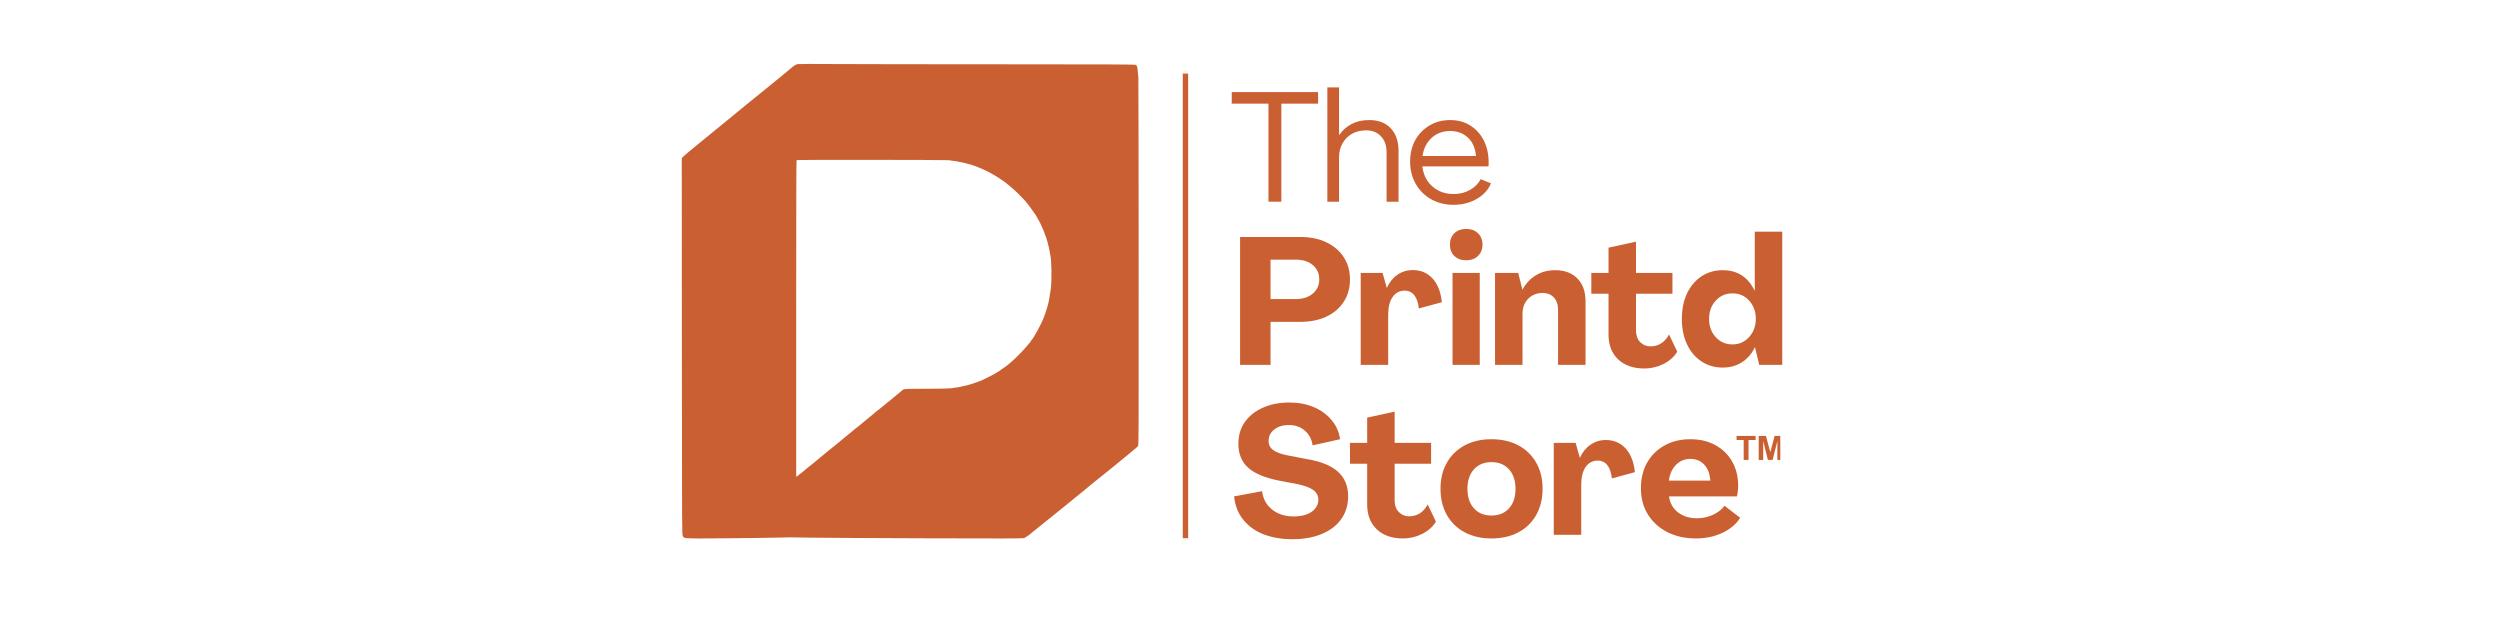
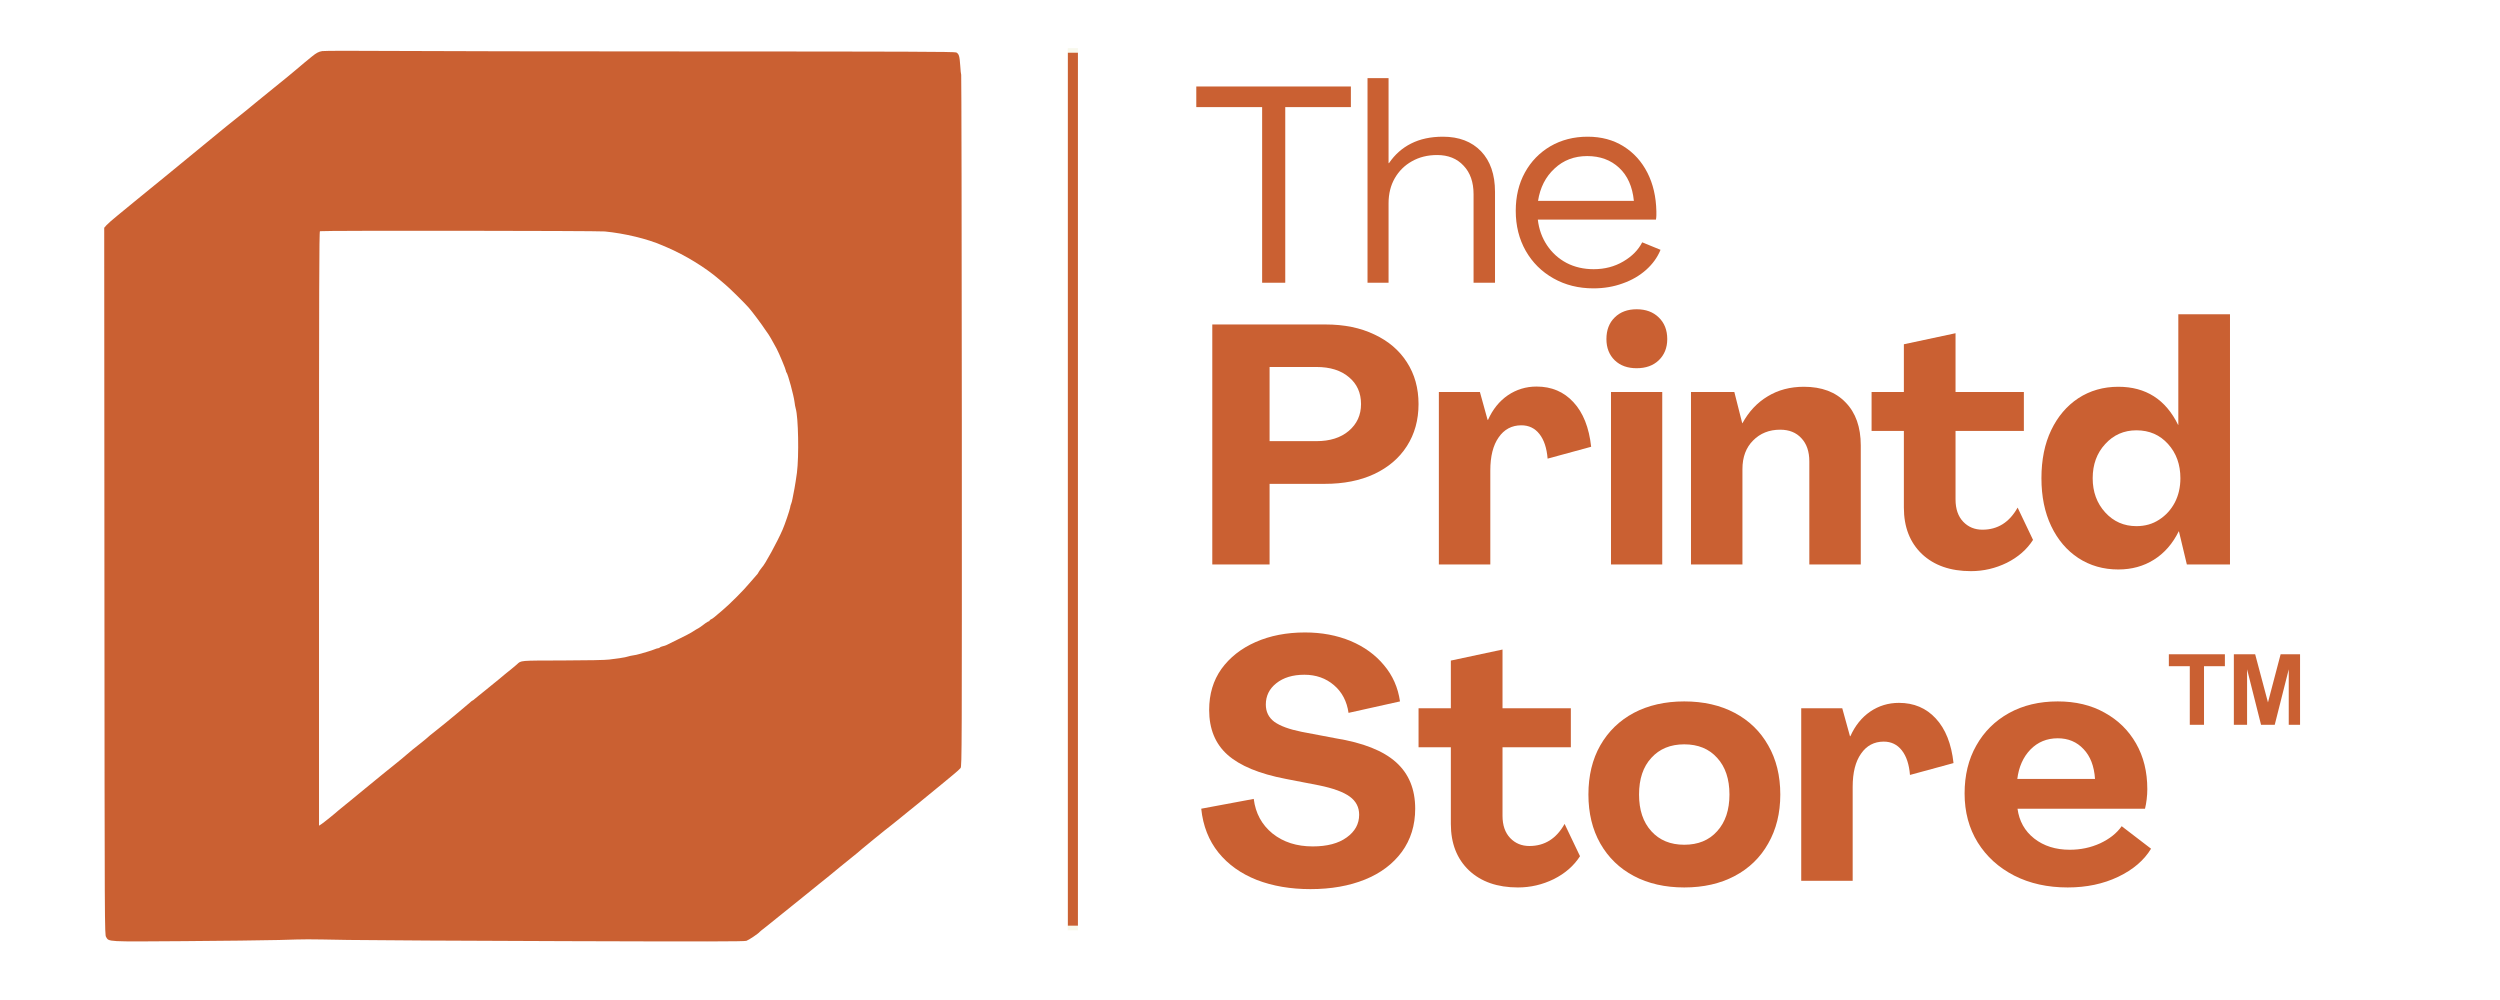
- <svg xmlns="http://www.w3.org/2000/svg" width="400" zoomAndPan="magnify" viewBox="0 0 300 75" height="100" preserveAspectRatio="xMidYMid meet" version="1.0">
+ <svg xmlns="http://www.w3.org/2000/svg" width="250" zoomAndPan="magnify" viewBox="0 0 187.5 75" height="100" preserveAspectRatio="xMidYMid meet" version="1.0">
  <defs>
    <g />
-     <clipPath id="6f718626a2">
-       <path d="M 141.926 8.504 L 142.578 8.504 L 142.578 64.906 L 141.926 64.906 Z M 141.926 8.504 " clip-rule="nonzero" />
+     <clipPath id="70b3606361">
+       <path d="M 7 0.102 L 173 0.102 L 173 74.898 L 7 74.898 Z M 7 0.102 " clip-rule="nonzero" />
    </clipPath>
-     <clipPath id="1acd22c069">
-       <path d="M 0.926 0.504 L 1.578 0.504 L 1.578 56.906 L 0.926 56.906 Z M 0.926 0.504 " clip-rule="nonzero" />
+     <clipPath id="00443cbf97">
+       <path d="M 73.082 3.609 L 73.844 3.609 L 73.844 69.781 L 73.082 69.781 Z M 73.082 3.609 " clip-rule="nonzero" />
    </clipPath>
-     <clipPath id="e4c0bd8043">
-       <rect x="0" width="2" y="0" height="57" />
+     <clipPath id="b96e9d593b">
+       <path d="M 0.082 0.609 L 0.844 0.609 L 0.844 66.781 L 0.082 66.781 Z M 0.082 0.609 " clip-rule="nonzero" />
    </clipPath>
-     <clipPath id="52cc7f2831">
-       <path d="M 141.934 8.836 L 142.578 8.836 L 142.578 64.578 L 141.934 64.578 Z M 141.934 8.836 " clip-rule="nonzero" />
+     <clipPath id="38910f9fa9">
+       <rect x="0" width="1" y="0" height="67" />
    </clipPath>
-     <clipPath id="7f04d3810d">
-       <rect x="0" width="68" y="0" height="22" />
+     <clipPath id="dfa93cb0d7">
+       <path d="M 73.09 3.953 L 73.844 3.953 L 73.844 69.426 L 73.09 69.426 Z M 73.09 3.953 " clip-rule="nonzero" />
    </clipPath>
-     <clipPath id="db2d956e83">
-       <path d="M 208.387 52.309 L 211 52.309 L 211 55.309 L 208.387 55.309 Z M 208.387 52.309 " clip-rule="nonzero" />
+     <clipPath id="da1769fd4b">
+       <path d="M 1 0.016 L 18 0.016 L 18 20 L 1 20 Z M 1 0.016 " clip-rule="nonzero" />
    </clipPath>
-     <clipPath id="2e776a7337">
-       <path d="M 211 52.309 L 213.637 52.309 L 213.637 55.309 L 211 55.309 Z M 211 52.309 " clip-rule="nonzero" />
+     <clipPath id="38e8611d5f">
+       <rect x="0" width="79" y="0" height="26" />
    </clipPath>
-     <clipPath id="d6a989853c">
-       <path d="M 0.602 2 L 12 2 L 12 16 L 0.602 16 Z M 0.602 2 " clip-rule="nonzero" />
+     <clipPath id="0ddfc4413d">
+       <path d="M 155.664 49.07 L 160 49.07 L 160 54.371 L 155.664 54.371 Z M 155.664 49.07 " clip-rule="nonzero" />
    </clipPath>
-     <clipPath id="cd7dae7c24">
-       <rect x="0" width="33" y="0" height="21" />
+     <clipPath id="d55e645849">
+       <path d="M 160 49.07 L 165.504 49.07 L 165.504 54.371 L 160 54.371 Z M 160 49.07 " clip-rule="nonzero" />
    </clipPath>
-     <clipPath id="bf2dad15b3">
-       <path d="M 27 0.121 L 31 0.121 L 31 17 L 27 17 Z M 27 0.121 " clip-rule="nonzero" />
+     <clipPath id="34f4a980b3">
+       <rect x="0" width="80" y="0" height="28" />
    </clipPath>
-     <clipPath id="eef32decce">
-       <path d="M 54 0.121 L 67 0.121 L 67 18 L 54 18 Z M 54 0.121 " clip-rule="nonzero" />
+     <clipPath id="50ae585353">
+       <path d="M 0.66 3.609 L 65.586 3.609 L 65.586 70.984 L 0.66 70.984 Z M 0.66 3.609 " clip-rule="nonzero" />
    </clipPath>
-     <clipPath id="c1184e6739">
-       <rect x="0" width="69" y="0" height="23" />
-     </clipPath>
-     <clipPath id="f45de350b1">
-       <path d="M 81.527 7.5 L 137 7.5 L 137 65 L 81.527 65 Z M 81.527 7.5 " clip-rule="nonzero" />
+     <clipPath id="921fc31902">
+       <rect x="0" width="166" y="0" height="75" />
    </clipPath>
  </defs>
-   <g clip-path="url(#6f718626a2)">
-     <g transform="matrix(1, 0, 0, 1, 141, 8)">
-       <g clip-path="url(#e4c0bd8043)">
-         <g clip-path="url(#1acd22c069)">
-           <path fill="#f8f8ec" d="M 1.578 0.504 L 1.578 56.906 L 0.926 56.906 L 0.926 0.504 Z M 1.578 0.504 " fill-opacity="1" fill-rule="nonzero" />
+   <g clip-path="url(#70b3606361)">
+     <g transform="matrix(1, 0, 0, 1, 7, -0.000000000000008674)">
+       <g clip-path="url(#921fc31902)">
+         <g clip-path="url(#00443cbf97)">
+           <g transform="matrix(1, 0, 0, 1, 73, 3)">
+             <g clip-path="url(#38910f9fa9)">
+               <g clip-path="url(#b96e9d593b)">
+                 <path fill="#f8f8ec" d="M 0.844 0.609 L 0.844 66.777 L 0.082 66.777 L 0.082 0.609 Z M 0.844 0.609 " fill-opacity="1" fill-rule="nonzero" />
+               </g>
+             </g>
+           </g>
+         </g>
+         <g clip-path="url(#dfa93cb0d7)">
+           <path stroke-linecap="butt" transform="matrix(0, 0.757043, -0.757043, 0, 73.84559, 3.610656)" fill="none" stroke-linejoin="miter" d="M 0.452 0.002 L 86.937 0.002 L 86.937 0.998 L 0.452 0.998 Z M 0.452 0.002 " stroke="#ca6032" stroke-width="9.611" stroke-opacity="1" stroke-miterlimit="4" />
+         </g>
+         <g transform="matrix(1, 0, 0, 1, 82, 47)">
+           <g clip-path="url(#38e8611d5f)">
+             <g clip-path="url(#da1769fd4b)">
+               <g fill="#ca6032" fill-opacity="1">
+                 <g transform="translate(0.53074, 19.05899)">
+                   <g>
+                     <path d="M 8.75 0.625 C 7.258 0.625 5.922 0.395 4.734 -0.062 C 3.547 -0.531 2.586 -1.211 1.859 -2.109 C 1.129 -3.016 0.695 -4.113 0.562 -5.406 L 4.5 -6.141 C 4.633 -5.066 5.102 -4.203 5.906 -3.547 C 6.719 -2.898 7.723 -2.578 8.922 -2.578 C 10.004 -2.578 10.852 -2.801 11.469 -3.25 C 12.094 -3.695 12.406 -4.266 12.406 -4.953 C 12.406 -5.516 12.172 -5.969 11.703 -6.312 C 11.234 -6.656 10.469 -6.938 9.406 -7.156 L 6.906 -7.641 C 4.914 -8.023 3.457 -8.629 2.531 -9.453 C 1.613 -10.273 1.156 -11.395 1.156 -12.812 C 1.156 -14 1.461 -15.023 2.078 -15.891 C 2.703 -16.754 3.555 -17.426 4.641 -17.906 C 5.723 -18.383 6.957 -18.625 8.344 -18.625 C 9.602 -18.625 10.742 -18.41 11.766 -17.984 C 12.785 -17.555 13.617 -16.953 14.266 -16.172 C 14.922 -15.398 15.32 -14.492 15.469 -13.453 L 11.609 -12.594 C 11.484 -13.469 11.117 -14.16 10.516 -14.672 C 9.91 -15.191 9.172 -15.453 8.297 -15.453 C 7.422 -15.453 6.719 -15.238 6.188 -14.812 C 5.664 -14.395 5.406 -13.863 5.406 -13.219 C 5.406 -12.676 5.617 -12.242 6.047 -11.922 C 6.484 -11.609 7.164 -11.359 8.094 -11.172 L 10.641 -10.688 C 12.703 -10.352 14.211 -9.754 15.172 -8.891 C 16.129 -8.035 16.609 -6.875 16.609 -5.406 C 16.609 -4.164 16.273 -3.086 15.609 -2.172 C 14.941 -1.266 14.02 -0.57 12.844 -0.094 C 11.664 0.383 10.301 0.625 8.75 0.625 Z M 8.75 0.625 " />
+                   </g>
+                 </g>
+               </g>
+             </g>
+             <g fill="#ca6032" fill-opacity="1">
+               <g transform="translate(17.26672, 19.05899)">
+                 <g>
+                   <path d="M 7.578 0.5 C 6.035 0.5 4.812 0.07 3.906 -0.781 C 3 -1.645 2.547 -2.805 2.547 -4.266 L 2.547 -10.016 L 0.125 -10.016 L 0.125 -12.938 L 2.547 -12.938 L 2.547 -16.516 L 6.422 -17.344 L 6.422 -12.938 L 11.547 -12.938 L 11.547 -10.016 L 6.422 -10.016 L 6.422 -4.875 C 6.422 -4.164 6.613 -3.609 7 -3.203 C 7.383 -2.805 7.863 -2.609 8.438 -2.609 C 9.582 -2.609 10.461 -3.16 11.078 -4.266 L 12.234 -1.844 C 11.773 -1.125 11.117 -0.551 10.266 -0.125 C 9.422 0.289 8.523 0.5 7.578 0.5 Z M 7.578 0.5 " />
+                 </g>
+               </g>
+             </g>
+             <g fill="#ca6032" fill-opacity="1">
+               <g transform="translate(29.55324, 19.05899)">
+                 <g>
+                   <path d="M 7.766 0.5 C 6.328 0.5 5.066 0.211 3.984 -0.359 C 2.91 -0.93 2.07 -1.742 1.469 -2.797 C 0.875 -3.848 0.578 -5.07 0.578 -6.469 C 0.578 -7.883 0.875 -9.113 1.469 -10.156 C 2.07 -11.207 2.91 -12.02 3.984 -12.594 C 5.066 -13.164 6.328 -13.453 7.766 -13.453 C 9.211 -13.453 10.473 -13.164 11.547 -12.594 C 12.629 -12.02 13.469 -11.207 14.062 -10.156 C 14.664 -9.113 14.969 -7.883 14.969 -6.469 C 14.969 -5.07 14.664 -3.848 14.062 -2.797 C 13.469 -1.742 12.629 -0.93 11.547 -0.359 C 10.473 0.211 9.211 0.5 7.766 0.5 Z M 7.766 -2.703 C 8.805 -2.703 9.629 -3.039 10.234 -3.719 C 10.848 -4.395 11.156 -5.312 11.156 -6.469 C 11.156 -7.633 10.848 -8.551 10.234 -9.219 C 9.629 -9.895 8.805 -10.234 7.766 -10.234 C 6.734 -10.234 5.91 -9.895 5.297 -9.219 C 4.68 -8.551 4.375 -7.633 4.375 -6.469 C 4.375 -5.312 4.68 -4.395 5.297 -3.719 C 5.91 -3.039 6.734 -2.703 7.766 -2.703 Z M 7.766 -2.703 " />
+                 </g>
+               </g>
+             </g>
+             <g fill="#ca6032" fill-opacity="1">
+               <g transform="translate(45.07576, 19.05899)">
+                 <g>
+                   <path d="M 8.344 -13.344 C 9.469 -13.344 10.391 -12.953 11.109 -12.172 C 11.836 -11.391 12.281 -10.273 12.438 -8.828 L 9.172 -7.938 C 9.109 -8.727 8.906 -9.344 8.562 -9.781 C 8.219 -10.219 7.766 -10.438 7.203 -10.438 C 6.484 -10.438 5.914 -10.133 5.5 -9.531 C 5.082 -8.938 4.875 -8.109 4.875 -7.047 L 4.875 0 L 1.016 0 L 1.016 -12.938 L 4.094 -12.938 L 4.672 -10.844 L 4.703 -10.844 C 5.055 -11.633 5.551 -12.25 6.188 -12.688 C 6.832 -13.125 7.551 -13.344 8.344 -13.344 Z M 8.344 -13.344 " />
+                 </g>
+               </g>
+             </g>
+             <g fill="#ca6032" fill-opacity="1">
+               <g transform="translate(57.76679, 19.05899)">
+                 <g>
+                   <path d="M 8.312 0.5 C 6.801 0.5 5.461 0.203 4.297 -0.391 C 3.129 -0.992 2.219 -1.82 1.562 -2.875 C 0.906 -3.938 0.578 -5.16 0.578 -6.547 C 0.578 -7.91 0.867 -9.109 1.453 -10.141 C 2.035 -11.18 2.852 -11.992 3.906 -12.578 C 4.957 -13.16 6.176 -13.453 7.562 -13.453 C 8.906 -13.453 10.078 -13.172 11.078 -12.609 C 12.086 -12.055 12.875 -11.285 13.438 -10.297 C 14 -9.316 14.281 -8.176 14.281 -6.875 C 14.281 -6.625 14.266 -6.367 14.234 -6.109 C 14.203 -5.848 14.16 -5.613 14.109 -5.406 L 4.547 -5.406 C 4.672 -4.477 5.086 -3.734 5.797 -3.172 C 6.516 -2.609 7.406 -2.328 8.469 -2.328 C 9.281 -2.328 10.039 -2.488 10.75 -2.812 C 11.457 -3.145 11.992 -3.57 12.359 -4.094 L 14.562 -2.406 C 14.039 -1.539 13.219 -0.836 12.094 -0.297 C 10.977 0.234 9.719 0.5 8.312 0.5 Z M 4.531 -7.641 L 10.359 -7.641 C 10.297 -8.598 10.008 -9.344 9.5 -9.875 C 9 -10.414 8.352 -10.688 7.562 -10.688 C 6.75 -10.688 6.066 -10.406 5.516 -9.844 C 4.973 -9.281 4.645 -8.547 4.531 -7.641 Z M 4.531 -7.641 " />
+                 </g>
+               </g>
+             </g>
+             <g fill="#ca6032" fill-opacity="1">
+               <g transform="translate(72.8111, 19.05899)">
+                 <g />
+               </g>
+             </g>
+           </g>
+         </g>
+         <g clip-path="url(#0ddfc4413d)">
+           <path fill="#ca6032" d="M 157.234 54.359 L 157.234 49.965 L 155.664 49.965 L 155.664 49.07 L 159.867 49.07 L 159.867 49.965 L 158.301 49.965 L 158.301 54.359 Z M 157.234 54.359 " fill-opacity="1" fill-rule="nonzero" />
+         </g>
+         <g clip-path="url(#d55e645849)">
+           <path fill="#ca6032" d="M 160.539 54.359 L 160.539 49.07 L 162.137 49.07 L 163.098 52.68 L 164.047 49.07 L 165.648 49.07 L 165.648 54.359 L 164.656 54.359 L 164.656 50.199 L 163.605 54.359 L 162.578 54.359 L 161.531 50.199 L 161.531 54.359 Z M 160.539 54.359 " fill-opacity="1" fill-rule="nonzero" />
+         </g>
+         <g fill="#ca6032" fill-opacity="1">
+           <g transform="translate(82.51899, 21.20533)">
+             <g>
+               <path d="M 5.141 0 L 5.141 -13.172 L 0.203 -13.172 L 0.203 -14.719 L 11.797 -14.719 L 11.797 -13.172 L 6.875 -13.172 L 6.875 0 Z M 5.141 0 " />
+             </g>
+           </g>
+         </g>
+         <g fill="#ca6032" fill-opacity="1">
+           <g transform="translate(94.51698, 21.20533)">
+             <g>
+               <path d="M 1.047 0 L 1.047 -15.344 L 2.625 -15.344 L 2.625 -8.969 L 2.656 -8.969 C 3.094 -9.613 3.645 -10.102 4.312 -10.438 C 4.988 -10.781 5.785 -10.953 6.703 -10.953 C 7.91 -10.953 8.863 -10.586 9.562 -9.859 C 10.258 -9.129 10.609 -8.113 10.609 -6.812 L 10.609 0 L 9 0 L 9 -6.641 C 9 -7.547 8.75 -8.258 8.25 -8.781 C 7.758 -9.312 7.098 -9.578 6.266 -9.578 C 5.555 -9.578 4.926 -9.422 4.375 -9.109 C 3.832 -8.805 3.406 -8.383 3.094 -7.844 C 2.781 -7.301 2.625 -6.672 2.625 -5.953 L 2.625 0 Z M 1.047 0 " />
+             </g>
+           </g>
+         </g>
+         <g fill="#ca6032" fill-opacity="1">
+           <g transform="translate(106.0559, 21.20533)">
+             <g>
+               <path d="M 6.453 0.422 C 5.336 0.422 4.336 0.172 3.453 -0.328 C 2.566 -0.828 1.875 -1.516 1.375 -2.391 C 0.875 -3.273 0.625 -4.273 0.625 -5.391 C 0.625 -6.473 0.852 -7.43 1.312 -8.266 C 1.77 -9.098 2.406 -9.754 3.219 -10.234 C 4.039 -10.711 4.973 -10.953 6.016 -10.953 C 7.047 -10.953 7.941 -10.711 8.703 -10.234 C 9.473 -9.754 10.07 -9.094 10.5 -8.25 C 10.926 -7.414 11.148 -6.453 11.172 -5.359 C 11.172 -5.266 11.172 -5.164 11.172 -5.062 C 11.172 -4.957 11.16 -4.848 11.141 -4.734 L 2.281 -4.734 C 2.363 -4.016 2.594 -3.375 2.969 -2.812 C 3.344 -2.25 3.832 -1.805 4.438 -1.484 C 5.039 -1.172 5.719 -1.016 6.469 -1.016 C 7.289 -1.016 8.031 -1.207 8.688 -1.594 C 9.344 -1.977 9.816 -2.457 10.109 -3.031 L 11.484 -2.469 C 11.254 -1.906 10.895 -1.406 10.406 -0.969 C 9.914 -0.531 9.332 -0.191 8.656 0.047 C 7.977 0.297 7.242 0.422 6.453 0.422 Z M 2.297 -6.141 L 9.484 -6.141 C 9.379 -7.211 9.008 -8.039 8.375 -8.625 C 7.75 -9.207 6.953 -9.5 5.984 -9.5 C 5.016 -9.5 4.195 -9.188 3.531 -8.562 C 2.863 -7.945 2.453 -7.141 2.297 -6.141 Z M 2.297 -6.141 " />
+             </g>
+           </g>
+         </g>
+         <g transform="matrix(1, 0, 0, 1, 82, 22)">
+           <g clip-path="url(#34f4a980b3)">
+             <g fill="#ca6032" fill-opacity="1">
+               <g transform="translate(0.53074, 20.33574)">
+                 <g>
+                   <path d="M 1.391 0 L 1.391 -18 L 9.891 -18 C 11.285 -18 12.504 -17.75 13.547 -17.25 C 14.598 -16.758 15.41 -16.066 15.984 -15.172 C 16.566 -14.273 16.859 -13.227 16.859 -12.031 C 16.859 -10.832 16.566 -9.781 15.984 -8.875 C 15.41 -7.977 14.594 -7.281 13.531 -6.781 C 12.477 -6.289 11.242 -6.047 9.828 -6.047 L 5.688 -6.047 L 5.688 0 Z M 5.688 -9.25 L 9.203 -9.25 C 10.211 -9.25 11.02 -9.504 11.625 -10.016 C 12.238 -10.535 12.547 -11.207 12.547 -12.031 C 12.547 -12.875 12.242 -13.547 11.641 -14.047 C 11.047 -14.555 10.234 -14.812 9.203 -14.812 L 5.688 -14.812 Z M 5.688 -9.25 " />
+                 </g>
+               </g>
+             </g>
+             <g fill="#ca6032" fill-opacity="1">
+               <g transform="translate(17.89844, 20.33574)">
+                 <g>
+                   <path d="M 8.344 -13.344 C 9.469 -13.344 10.391 -12.953 11.109 -12.172 C 11.836 -11.391 12.281 -10.273 12.438 -8.828 L 9.172 -7.938 C 9.109 -8.727 8.906 -9.344 8.562 -9.781 C 8.219 -10.219 7.766 -10.438 7.203 -10.438 C 6.484 -10.438 5.914 -10.133 5.5 -9.531 C 5.082 -8.938 4.875 -8.109 4.875 -7.047 L 4.875 0 L 1.016 0 L 1.016 -12.938 L 4.094 -12.938 L 4.672 -10.844 L 4.703 -10.844 C 5.055 -11.633 5.551 -12.25 6.188 -12.688 C 6.832 -13.125 7.551 -13.344 8.344 -13.344 Z M 8.344 -13.344 " />
+                 </g>
+               </g>
+             </g>
+             <g fill="#ca6032" fill-opacity="1">
+               <g transform="translate(30.71565, 20.33574)">
+                 <g>
+                   <path d="M 3.031 -14.719 C 2.352 -14.719 1.805 -14.914 1.391 -15.312 C 0.973 -15.719 0.766 -16.25 0.766 -16.906 C 0.766 -17.582 0.973 -18.125 1.391 -18.531 C 1.805 -18.938 2.352 -19.141 3.031 -19.141 C 3.719 -19.141 4.27 -18.938 4.688 -18.531 C 5.113 -18.125 5.328 -17.582 5.328 -16.906 C 5.328 -16.25 5.113 -15.719 4.688 -15.312 C 4.27 -14.914 3.719 -14.719 3.031 -14.719 Z M 1.109 0 L 1.109 -12.938 L 4.953 -12.938 L 4.953 0 Z M 1.109 0 " />
+                 </g>
+               </g>
+             </g>
+             <g fill="#ca6032" fill-opacity="1">
+               <g transform="translate(36.80825, 20.33574)">
+                 <g>
+                   <path d="M 9.484 -13.328 C 10.816 -13.328 11.859 -12.938 12.609 -12.156 C 13.367 -11.383 13.75 -10.305 13.75 -8.922 L 13.75 0 L 9.891 0 L 9.891 -7.734 C 9.891 -8.473 9.691 -9.051 9.297 -9.469 C 8.91 -9.895 8.379 -10.109 7.703 -10.109 C 6.879 -10.109 6.203 -9.836 5.672 -9.297 C 5.141 -8.766 4.875 -8.051 4.875 -7.156 L 4.875 0 L 1.016 0 L 1.016 -12.938 L 4.266 -12.938 L 4.859 -10.594 L 4.875 -10.594 C 5.352 -11.469 5.984 -12.141 6.766 -12.609 C 7.547 -13.086 8.453 -13.328 9.484 -13.328 Z M 9.484 -13.328 " />
+                 </g>
+               </g>
+             </g>
+             <g fill="#ca6032" fill-opacity="1">
+               <g transform="translate(51.2434, 20.33574)">
+                 <g>
+                   <path d="M 7.578 0.5 C 6.035 0.5 4.812 0.07 3.906 -0.781 C 3 -1.645 2.547 -2.805 2.547 -4.266 L 2.547 -10.016 L 0.125 -10.016 L 0.125 -12.938 L 2.547 -12.938 L 2.547 -16.516 L 6.422 -17.344 L 6.422 -12.938 L 11.547 -12.938 L 11.547 -10.016 L 6.422 -10.016 L 6.422 -4.875 C 6.422 -4.164 6.613 -3.609 7 -3.203 C 7.383 -2.805 7.863 -2.609 8.438 -2.609 C 9.582 -2.609 10.461 -3.16 11.078 -4.266 L 12.234 -1.844 C 11.773 -1.125 11.117 -0.551 10.266 -0.125 C 9.422 0.289 8.523 0.5 7.578 0.5 Z M 7.578 0.5 " />
+                 </g>
+               </g>
+             </g>
+             <g fill="#ca6032" fill-opacity="1">
+               <g transform="translate(63.52971, 20.33574)">
+                 <g>
+                   <path d="M 6.344 0.375 C 5.219 0.375 4.219 0.086 3.344 -0.484 C 2.477 -1.055 1.801 -1.852 1.312 -2.875 C 0.82 -3.906 0.578 -5.102 0.578 -6.469 C 0.578 -7.852 0.82 -9.055 1.312 -10.078 C 1.801 -11.098 2.477 -11.895 3.344 -12.469 C 4.219 -13.039 5.219 -13.328 6.344 -13.328 C 8.406 -13.328 9.898 -12.375 10.828 -10.469 L 10.844 -10.469 L 10.844 -18.766 L 14.719 -18.766 L 14.719 0 L 11.484 0 L 10.891 -2.484 L 10.875 -2.484 C 10.414 -1.555 9.797 -0.848 9.016 -0.359 C 8.242 0.129 7.352 0.375 6.344 0.375 Z M 7.703 -2.875 C 8.348 -2.875 8.914 -3.035 9.406 -3.359 C 9.906 -3.68 10.297 -4.109 10.578 -4.641 C 10.859 -5.18 11 -5.789 11 -6.469 C 11 -7.5 10.691 -8.352 10.078 -9.031 C 9.461 -9.719 8.672 -10.062 7.703 -10.062 C 6.766 -10.062 5.984 -9.719 5.359 -9.031 C 4.734 -8.352 4.422 -7.5 4.422 -6.469 C 4.422 -5.445 4.734 -4.594 5.359 -3.906 C 5.984 -3.219 6.766 -2.875 7.703 -2.875 Z M 7.703 -2.875 " />
+                 </g>
+               </g>
+             </g>
+           </g>
+         </g>
+         <g clip-path="url(#50ae585353)">
+           <path fill="#ca6032" d="M 17.168 3.832 C 16.91 3.871 16.723 3.969 16.395 4.238 C 15.93 4.613 15.695 4.812 15.258 5.184 C 14.988 5.418 14.234 6.035 13.586 6.555 C 12.938 7.078 12.395 7.516 12.379 7.535 C 12.34 7.582 10.582 9.004 9.965 9.488 C 9.859 9.574 9.742 9.668 9.707 9.699 C 9.676 9.73 9.539 9.844 9.402 9.949 C 8.637 10.57 7.148 11.789 5.316 13.301 C 4.871 13.664 4.426 14.027 4.328 14.105 C 4.141 14.25 3.961 14.395 3.059 15.141 C 2.656 15.477 2.246 15.809 1.84 16.141 C 1.465 16.445 1.082 16.781 0.988 16.887 L 0.816 17.082 L 0.832 43.582 C 0.848 69.969 0.848 70.082 0.957 70.273 C 1.176 70.641 0.945 70.629 6.766 70.586 C 9.652 70.566 12.871 70.527 13.922 70.5 C 16.234 70.434 15.648 70.434 19.141 70.496 C 20.746 70.523 28.07 70.562 35.418 70.586 C 45.82 70.621 48.82 70.617 48.98 70.562 C 49.156 70.504 49.895 70.008 49.977 69.891 C 49.992 69.871 50.16 69.73 50.352 69.586 C 50.543 69.441 50.734 69.289 50.773 69.25 C 50.812 69.215 51.023 69.043 51.238 68.875 C 51.457 68.707 51.645 68.555 51.66 68.535 C 51.688 68.504 51.926 68.312 53.145 67.34 C 53.566 67 53.992 66.66 54.41 66.316 C 54.766 66.027 55.113 65.746 55.188 65.691 C 55.258 65.637 55.637 65.328 56.027 65 C 56.418 64.676 56.852 64.324 56.992 64.219 C 57.133 64.109 57.258 64.008 57.273 63.992 C 57.359 63.898 59.551 62.105 59.848 61.891 C 59.926 61.832 60.07 61.719 60.164 61.637 C 60.305 61.523 60.445 61.41 60.586 61.297 C 60.723 61.191 60.984 60.977 61.172 60.82 C 61.355 60.668 61.625 60.453 61.762 60.344 C 61.902 60.238 62.316 59.895 62.688 59.586 C 63.059 59.277 63.477 58.938 63.613 58.828 C 63.75 58.723 63.906 58.594 63.953 58.547 C 64.004 58.504 64.246 58.301 64.492 58.102 C 64.742 57.898 64.988 57.676 65.043 57.602 C 65.141 57.473 65.145 56.465 65.137 31.566 C 65.129 17.32 65.109 5.641 65.09 5.613 C 65.07 5.582 65.039 5.262 65.016 4.898 C 64.969 4.203 64.922 4.051 64.723 3.934 C 64.621 3.875 60.895 3.863 45.711 3.859 C 35.328 3.859 24.719 3.84 22.145 3.82 C 19.566 3.801 17.328 3.805 17.168 3.832 M 16.996 17.34 C 16.938 17.363 16.926 21.875 16.926 39.648 L 16.926 61.926 L 17.086 61.824 C 17.246 61.723 18.18 60.973 18.41 60.758 C 18.473 60.699 18.699 60.516 18.918 60.344 C 19.133 60.176 19.32 60.023 19.336 60.004 C 19.352 59.988 19.809 59.613 20.348 59.172 C 20.887 58.73 21.43 58.289 21.555 58.184 C 21.676 58.082 21.855 57.938 21.945 57.867 C 22.039 57.797 22.277 57.602 22.48 57.438 C 22.676 57.277 22.871 57.117 23.066 56.961 C 23.227 56.828 23.387 56.691 23.547 56.555 C 23.902 56.25 24.02 56.156 24.473 55.801 C 24.824 55.523 25.07 55.32 25.25 55.152 C 25.285 55.121 25.492 54.957 25.707 54.789 C 25.922 54.621 26.266 54.344 26.469 54.176 C 26.672 54.004 27.102 53.648 27.422 53.387 C 27.742 53.125 28.094 52.828 28.203 52.727 C 28.312 52.625 28.414 52.543 28.434 52.543 C 28.453 52.543 28.531 52.488 28.605 52.418 C 28.68 52.348 28.824 52.23 28.93 52.152 C 29.031 52.074 29.219 51.922 29.348 51.816 C 29.508 51.684 29.672 51.551 29.832 51.422 C 30.055 51.246 30.688 50.727 30.98 50.477 C 31.043 50.426 31.219 50.281 31.375 50.16 C 31.527 50.035 31.703 49.887 31.766 49.832 C 32.098 49.527 31.914 49.543 35.215 49.535 C 37.055 49.531 38.445 49.504 38.699 49.465 C 38.93 49.434 39.309 49.383 39.535 49.352 C 39.766 49.32 40.02 49.27 40.098 49.238 C 40.176 49.211 40.355 49.172 40.492 49.152 C 40.633 49.133 40.82 49.094 40.914 49.062 C 41.008 49.035 41.273 48.957 41.504 48.895 C 41.734 48.828 42.004 48.738 42.102 48.695 C 42.199 48.652 42.316 48.617 42.363 48.617 C 42.414 48.617 42.465 48.594 42.484 48.562 C 42.5 48.535 42.598 48.496 42.695 48.473 C 42.793 48.449 42.914 48.414 42.961 48.391 C 43.008 48.363 43.402 48.172 43.832 47.961 C 44.266 47.754 44.719 47.52 44.844 47.441 C 45.207 47.211 45.285 47.164 45.375 47.121 C 45.422 47.098 45.484 47.059 45.516 47.031 C 45.762 46.832 46.109 46.598 46.156 46.598 C 46.191 46.598 46.219 46.57 46.219 46.543 C 46.219 46.516 46.262 46.477 46.316 46.457 C 46.371 46.441 46.492 46.355 46.59 46.273 C 46.688 46.188 46.949 45.969 47.172 45.781 C 47.699 45.344 48.793 44.25 49.219 43.73 C 49.406 43.508 49.625 43.254 49.711 43.164 C 49.797 43.074 49.863 42.988 49.863 42.973 C 49.863 42.941 50.098 42.602 50.148 42.555 C 50.348 42.379 51.309 40.617 51.695 39.723 C 51.859 39.352 52.215 38.305 52.254 38.094 C 52.273 37.969 52.312 37.828 52.34 37.777 C 52.367 37.727 52.41 37.551 52.441 37.387 C 52.473 37.219 52.539 36.883 52.586 36.637 C 52.633 36.387 52.715 35.859 52.77 35.457 C 52.93 34.211 52.875 31.285 52.68 30.645 C 52.648 30.543 52.609 30.324 52.59 30.152 C 52.527 29.648 52.098 28.062 51.988 27.938 C 51.965 27.91 51.941 27.852 51.941 27.809 C 51.941 27.715 51.422 26.473 51.246 26.148 C 50.895 25.508 50.684 25.129 50.652 25.102 C 50.637 25.086 50.523 24.922 50.398 24.738 C 50.109 24.297 49.438 23.402 49.16 23.082 C 48.832 22.707 47.742 21.633 47.398 21.344 C 47.23 21.203 47.004 21.012 46.895 20.918 C 45.891 20.055 44.371 19.129 43.047 18.562 C 42.953 18.523 42.789 18.453 42.684 18.406 C 41.543 17.91 39.871 17.508 38.359 17.359 C 37.816 17.305 17.125 17.285 16.996 17.34 " fill-opacity="1" fill-rule="evenodd" />
        </g>
      </g>
    </g>
  </g>
-   <g clip-path="url(#52cc7f2831)">
-     <path stroke-linecap="butt" transform="matrix(0, 0.75, -0.75, 0, 142.5777, 8.504952)" fill="none" stroke-linejoin="miter" d="M 0.441 -0.001 L 74.764 -0.001 L 74.764 0.859 L 0.441 0.859 Z M 0.441 -0.001 " stroke="#ca6032" stroke-width="2" stroke-opacity="1" stroke-miterlimit="4" />
-   </g>
-   <g transform="matrix(1, 0, 0, 1, 147, 48)">
-     <g clip-path="url(#7f04d3810d)">
-       <g fill="#ca6032" fill-opacity="1">
-         <g transform="translate(0.62163, 16.17576)">
-           <g>
-             <path d="M 7.453 0.531 C 6.191 0.531 5.051 0.336 4.031 -0.047 C 3.02 -0.441 2.203 -1.023 1.578 -1.797 C 0.953 -2.566 0.582 -3.504 0.469 -4.609 L 3.828 -5.234 C 3.941 -4.316 4.344 -3.582 5.031 -3.031 C 5.727 -2.477 6.586 -2.203 7.609 -2.203 C 8.523 -2.203 9.25 -2.391 9.781 -2.766 C 10.312 -3.148 10.578 -3.633 10.578 -4.219 C 10.578 -4.695 10.375 -5.082 9.969 -5.375 C 9.57 -5.664 8.922 -5.906 8.016 -6.094 L 5.875 -6.5 C 4.188 -6.832 2.945 -7.348 2.156 -8.047 C 1.375 -8.754 0.984 -9.711 0.984 -10.922 C 0.984 -11.93 1.242 -12.805 1.766 -13.547 C 2.297 -14.285 3.023 -14.859 3.953 -15.266 C 4.879 -15.672 5.93 -15.875 7.109 -15.875 C 8.18 -15.875 9.148 -15.691 10.016 -15.328 C 10.891 -14.961 11.602 -14.445 12.156 -13.781 C 12.719 -13.125 13.062 -12.352 13.188 -11.469 L 9.891 -10.734 C 9.785 -11.473 9.473 -12.062 8.953 -12.5 C 8.441 -12.945 7.812 -13.172 7.062 -13.172 C 6.32 -13.172 5.727 -12.988 5.281 -12.625 C 4.832 -12.27 4.609 -11.816 4.609 -11.266 C 4.609 -10.805 4.789 -10.441 5.156 -10.172 C 5.52 -9.898 6.098 -9.688 6.891 -9.531 L 9.078 -9.109 C 10.828 -8.828 12.109 -8.316 12.922 -7.578 C 13.742 -6.848 14.156 -5.859 14.156 -4.609 C 14.156 -3.547 13.867 -2.625 13.297 -1.844 C 12.734 -1.07 11.945 -0.484 10.938 -0.078 C 9.938 0.328 8.773 0.531 7.453 0.531 Z M 7.453 0.531 " />
-           </g>
-         </g>
-       </g>
-       <g fill="#ca6032" fill-opacity="1">
-         <g transform="translate(14.88763, 16.17576)">
-           <g>
-             <path d="M 6.469 0.438 C 5.145 0.438 4.098 0.07 3.328 -0.656 C 2.555 -1.395 2.172 -2.391 2.172 -3.641 L 2.172 -8.531 L 0.109 -8.531 L 0.109 -11.031 L 2.172 -11.031 L 2.172 -14.062 L 5.469 -14.781 L 5.469 -11.031 L 9.844 -11.031 L 9.844 -8.531 L 5.469 -8.531 L 5.469 -4.156 C 5.469 -3.551 5.633 -3.078 5.969 -2.734 C 6.301 -2.391 6.711 -2.219 7.203 -2.219 C 8.172 -2.219 8.914 -2.691 9.438 -3.641 L 10.422 -1.578 C 10.035 -0.953 9.477 -0.457 8.75 -0.094 C 8.031 0.258 7.27 0.438 6.469 0.438 Z M 6.469 0.438 " />
-           </g>
-         </g>
-       </g>
-       <g fill="#ca6032" fill-opacity="1">
-         <g transform="translate(25.36085, 16.17576)">
-           <g>
-             <path d="M 6.609 0.438 C 5.391 0.438 4.32 0.191 3.406 -0.297 C 2.488 -0.785 1.773 -1.477 1.266 -2.375 C 0.754 -3.281 0.5 -4.328 0.5 -5.516 C 0.5 -6.723 0.754 -7.77 1.266 -8.656 C 1.773 -9.551 2.488 -10.242 3.406 -10.734 C 4.32 -11.223 5.391 -11.469 6.609 -11.469 C 7.848 -11.469 8.926 -11.223 9.844 -10.734 C 10.758 -10.242 11.473 -9.551 11.984 -8.656 C 12.492 -7.77 12.75 -6.723 12.75 -5.516 C 12.75 -4.328 12.492 -3.281 11.984 -2.375 C 11.473 -1.477 10.758 -0.785 9.844 -0.297 C 8.926 0.191 7.848 0.438 6.609 0.438 Z M 6.609 -2.312 C 7.504 -2.312 8.207 -2.598 8.719 -3.172 C 9.238 -3.742 9.5 -4.523 9.5 -5.516 C 9.5 -6.504 9.238 -7.285 8.719 -7.859 C 8.207 -8.43 7.504 -8.719 6.609 -8.719 C 5.734 -8.719 5.035 -8.43 4.516 -7.859 C 3.992 -7.285 3.734 -6.504 3.734 -5.516 C 3.734 -4.523 3.992 -3.742 4.516 -3.172 C 5.035 -2.598 5.734 -2.312 6.609 -2.312 Z M 6.609 -2.312 " />
-           </g>
-         </g>
-       </g>
-       <g fill="#ca6032" fill-opacity="1">
-         <g transform="translate(38.59247, 16.17576)">
-           <g>
-             <path d="M 7.109 -11.375 C 8.066 -11.375 8.852 -11.039 9.469 -10.375 C 10.094 -9.707 10.469 -8.754 10.594 -7.516 L 7.828 -6.766 C 7.766 -7.441 7.586 -7.969 7.297 -8.344 C 7.004 -8.719 6.617 -8.906 6.141 -8.906 C 5.523 -8.906 5.039 -8.648 4.688 -8.141 C 4.332 -7.629 4.156 -6.922 4.156 -6.016 L 4.156 0 L 0.859 0 L 0.859 -11.031 L 3.484 -11.031 L 3.984 -9.25 L 4 -9.25 C 4.301 -9.914 4.723 -10.438 5.266 -10.812 C 5.816 -11.188 6.43 -11.375 7.109 -11.375 Z M 7.109 -11.375 " />
-           </g>
-         </g>
-       </g>
-       <g fill="#ca6032" fill-opacity="1">
-         <g transform="translate(49.4105, 16.17576)">
-           <g>
-             <path d="M 7.094 0.438 C 5.801 0.438 4.656 0.18 3.656 -0.328 C 2.664 -0.836 1.891 -1.547 1.328 -2.453 C 0.773 -3.359 0.5 -4.398 0.5 -5.578 C 0.5 -6.742 0.742 -7.766 1.234 -8.641 C 1.734 -9.523 2.43 -10.219 3.328 -10.719 C 4.223 -11.219 5.258 -11.469 6.438 -11.469 C 7.594 -11.469 8.598 -11.227 9.453 -10.75 C 10.305 -10.281 10.973 -9.625 11.453 -8.781 C 11.93 -7.938 12.172 -6.961 12.172 -5.859 C 12.172 -5.641 12.156 -5.422 12.125 -5.203 C 12.102 -4.984 12.066 -4.785 12.016 -4.609 L 3.875 -4.609 C 3.977 -3.816 4.332 -3.18 4.938 -2.703 C 5.551 -2.223 6.312 -1.984 7.219 -1.984 C 7.906 -1.984 8.551 -2.125 9.156 -2.406 C 9.758 -2.688 10.219 -3.047 10.531 -3.484 L 12.406 -2.047 C 11.969 -1.316 11.27 -0.719 10.312 -0.25 C 9.352 0.207 8.281 0.438 7.094 0.438 Z M 3.859 -6.5 L 8.828 -6.5 C 8.773 -7.32 8.531 -7.961 8.094 -8.422 C 7.664 -8.879 7.113 -9.109 6.438 -9.109 C 5.75 -9.109 5.172 -8.867 4.703 -8.391 C 4.234 -7.91 3.953 -7.281 3.859 -6.5 Z M 3.859 -6.5 " />
-           </g>
-         </g>
-       </g>
-       <g fill="#ca6032" fill-opacity="1">
-         <g transform="translate(62.23449, 16.17576)">
-           <g />
-         </g>
-       </g>
-     </g>
-   </g>
-   <g clip-path="url(#db2d956e83)">
-     <path fill="#ca6032" d="M 209.242 55.191 L 209.242 52.797 L 208.387 52.797 L 208.387 52.309 L 210.676 52.309 L 210.676 52.797 L 209.824 52.797 L 209.824 55.191 Z M 209.242 55.191 " fill-opacity="1" fill-rule="nonzero" />
-   </g>
-   <g clip-path="url(#2e776a7337)">
-     <path fill="#ca6032" d="M 211.043 55.191 L 211.043 52.309 L 211.914 52.309 L 212.438 54.273 L 212.953 52.309 L 213.824 52.309 L 213.824 55.191 L 213.285 55.191 L 213.285 52.922 L 212.715 55.191 L 212.152 55.191 L 211.582 52.922 L 211.582 55.191 Z M 211.043 55.191 " fill-opacity="1" fill-rule="nonzero" />
-   </g>
-   <g transform="matrix(1, 0, 0, 1, 147, 9)">
-     <g clip-path="url(#cd7dae7c24)">
-       <g clip-path="url(#d6a989853c)">
-         <g fill="#ca6032" fill-opacity="1">
-           <g transform="translate(0.62163, 15.2044)">
-             <g>
-               <path d="M 4.594 0 L 4.594 -11.766 L 0.188 -11.766 L 0.188 -13.156 L 10.547 -13.156 L 10.547 -11.766 L 6.141 -11.766 L 6.141 0 Z M 4.594 0 " />
-             </g>
-           </g>
-         </g>
-       </g>
-       <g fill="#ca6032" fill-opacity="1">
-         <g transform="translate(11.34174, 15.2044)">
-           <g>
-             <path d="M 0.938 0 L 0.938 -13.719 L 2.344 -13.719 L 2.344 -8.016 L 2.375 -8.016 C 2.77 -8.586 3.266 -9.023 3.859 -9.328 C 4.453 -9.641 5.16 -9.797 5.984 -9.797 C 7.066 -9.797 7.922 -9.469 8.547 -8.812 C 9.172 -8.156 9.484 -7.242 9.484 -6.078 L 9.484 0 L 8.047 0 L 8.047 -5.938 C 8.047 -6.738 7.82 -7.375 7.375 -7.844 C 6.938 -8.32 6.344 -8.562 5.594 -8.562 C 4.957 -8.562 4.395 -8.426 3.906 -8.156 C 3.426 -7.883 3.047 -7.504 2.766 -7.016 C 2.484 -6.523 2.344 -5.957 2.344 -5.312 L 2.344 0 Z M 0.938 0 " />
-           </g>
-         </g>
-       </g>
-       <g fill="#ca6032" fill-opacity="1">
-         <g transform="translate(21.6517, 15.2044)">
-           <g>
-             <path d="M 5.766 0.375 C 4.766 0.375 3.867 0.148 3.078 -0.297 C 2.297 -0.742 1.68 -1.359 1.234 -2.141 C 0.785 -2.93 0.562 -3.82 0.562 -4.812 C 0.562 -5.781 0.766 -6.633 1.172 -7.375 C 1.586 -8.125 2.156 -8.711 2.875 -9.141 C 3.602 -9.578 4.438 -9.797 5.375 -9.797 C 6.289 -9.797 7.094 -9.578 7.781 -9.141 C 8.469 -8.711 9.004 -8.125 9.391 -7.375 C 9.773 -6.625 9.973 -5.766 9.984 -4.797 C 9.984 -4.711 9.984 -4.625 9.984 -4.531 C 9.984 -4.438 9.977 -4.336 9.969 -4.234 L 2.031 -4.234 C 2.102 -3.586 2.305 -3.008 2.641 -2.5 C 2.984 -2 3.426 -1.609 3.969 -1.328 C 4.508 -1.055 5.113 -0.922 5.781 -0.922 C 6.52 -0.922 7.18 -1.086 7.766 -1.422 C 8.348 -1.766 8.77 -2.191 9.031 -2.703 L 10.266 -2.203 C 10.066 -1.703 9.742 -1.254 9.297 -0.859 C 8.859 -0.473 8.336 -0.172 7.734 0.047 C 7.129 0.266 6.473 0.375 5.766 0.375 Z M 2.047 -5.484 L 8.469 -5.484 C 8.383 -6.441 8.055 -7.18 7.484 -7.703 C 6.922 -8.223 6.211 -8.484 5.359 -8.484 C 4.484 -8.484 3.742 -8.207 3.141 -7.656 C 2.547 -7.102 2.18 -6.379 2.047 -5.484 Z M 2.047 -5.484 " />
-           </g>
-         </g>
-       </g>
-     </g>
-   </g>
-   <g transform="matrix(1, 0, 0, 1, 147, 27)">
-     <g clip-path="url(#c1184e6739)">
-       <g fill="#ca6032" fill-opacity="1">
-         <g transform="translate(0.62163, 16.78194)">
-           <g>
-             <path d="M 1.188 0 L 1.188 -15.344 L 8.422 -15.344 C 9.617 -15.344 10.66 -15.129 11.547 -14.703 C 12.441 -14.273 13.133 -13.68 13.625 -12.922 C 14.125 -12.16 14.375 -11.27 14.375 -10.25 C 14.375 -9.227 14.125 -8.332 13.625 -7.562 C 13.133 -6.801 12.438 -6.207 11.531 -5.781 C 10.633 -5.363 9.582 -5.156 8.375 -5.156 L 4.844 -5.156 L 4.844 0 Z M 4.844 -7.891 L 7.844 -7.891 C 8.707 -7.891 9.395 -8.109 9.906 -8.547 C 10.426 -8.984 10.688 -9.551 10.688 -10.25 C 10.688 -10.969 10.43 -11.539 9.922 -11.969 C 9.41 -12.406 8.719 -12.625 7.844 -12.625 L 4.844 -12.625 Z M 4.844 -7.891 " />
-           </g>
-         </g>
-       </g>
-       <g fill="#ca6032" fill-opacity="1">
-         <g transform="translate(15.42612, 16.78194)">
-           <g>
-             <path d="M 7.109 -11.375 C 8.066 -11.375 8.852 -11.039 9.469 -10.375 C 10.094 -9.707 10.469 -8.754 10.594 -7.516 L 7.828 -6.766 C 7.766 -7.441 7.586 -7.969 7.297 -8.344 C 7.004 -8.719 6.617 -8.906 6.141 -8.906 C 5.523 -8.906 5.039 -8.648 4.688 -8.141 C 4.332 -7.629 4.156 -6.922 4.156 -6.016 L 4.156 0 L 0.859 0 L 0.859 -11.031 L 3.484 -11.031 L 3.984 -9.25 L 4 -9.25 C 4.301 -9.914 4.723 -10.438 5.266 -10.812 C 5.816 -11.188 6.43 -11.375 7.109 -11.375 Z M 7.109 -11.375 " />
-           </g>
-         </g>
-       </g>
-       <g clip-path="url(#bf2dad15b3)">
-         <g fill="#ca6032" fill-opacity="1">
-           <g transform="translate(26.3517, 16.78194)">
-             <g>
-               <path d="M 2.578 -12.547 C 2.004 -12.547 1.535 -12.719 1.172 -13.062 C 0.816 -13.406 0.641 -13.859 0.641 -14.422 C 0.641 -14.992 0.816 -15.453 1.172 -15.797 C 1.535 -16.141 2.004 -16.312 2.578 -16.312 C 3.172 -16.312 3.645 -16.141 4 -15.797 C 4.363 -15.453 4.547 -14.992 4.547 -14.422 C 4.547 -13.859 4.363 -13.406 4 -13.062 C 3.645 -12.719 3.172 -12.547 2.578 -12.547 Z M 0.953 0 L 0.953 -11.031 L 4.219 -11.031 L 4.219 0 Z M 0.953 0 " />
-             </g>
-           </g>
-         </g>
-       </g>
-       <g fill="#ca6032" fill-opacity="1">
-         <g transform="translate(31.54512, 16.78194)">
-           <g>
-             <path d="M 8.078 -11.359 C 9.211 -11.359 10.102 -11.023 10.75 -10.359 C 11.395 -9.703 11.719 -8.785 11.719 -7.609 L 11.719 0 L 8.422 0 L 8.422 -6.594 C 8.422 -7.227 8.254 -7.723 7.922 -8.078 C 7.598 -8.441 7.148 -8.625 6.578 -8.625 C 5.867 -8.625 5.285 -8.391 4.828 -7.922 C 4.379 -7.461 4.156 -6.852 4.156 -6.094 L 4.156 0 L 0.859 0 L 0.859 -11.031 L 3.641 -11.031 L 4.141 -9.031 L 4.156 -9.031 C 4.562 -9.781 5.098 -10.352 5.766 -10.75 C 6.43 -11.156 7.203 -11.359 8.078 -11.359 Z M 8.078 -11.359 " />
-           </g>
-         </g>
-       </g>
-       <g fill="#ca6032" fill-opacity="1">
-         <g transform="translate(43.84986, 16.78194)">
-           <g>
-             <path d="M 6.469 0.438 C 5.145 0.438 4.098 0.07 3.328 -0.656 C 2.555 -1.395 2.172 -2.391 2.172 -3.641 L 2.172 -8.531 L 0.109 -8.531 L 0.109 -11.031 L 2.172 -11.031 L 2.172 -14.062 L 5.469 -14.781 L 5.469 -11.031 L 9.844 -11.031 L 9.844 -8.531 L 5.469 -8.531 L 5.469 -4.156 C 5.469 -3.551 5.633 -3.078 5.969 -2.734 C 6.301 -2.391 6.711 -2.219 7.203 -2.219 C 8.172 -2.219 8.914 -2.691 9.438 -3.641 L 10.422 -1.578 C 10.035 -0.953 9.477 -0.457 8.75 -0.094 C 8.031 0.258 7.27 0.438 6.469 0.438 Z M 6.469 0.438 " />
-           </g>
-         </g>
-       </g>
-       <g clip-path="url(#eef32decce)">
-         <g fill="#ca6032" fill-opacity="1">
-           <g transform="translate(54.3229, 16.78194)">
-             <g>
-               <path d="M 5.406 0.328 C 4.445 0.328 3.598 0.082 2.859 -0.406 C 2.117 -0.895 1.539 -1.578 1.125 -2.453 C 0.707 -3.328 0.5 -4.348 0.5 -5.516 C 0.5 -6.691 0.707 -7.711 1.125 -8.578 C 1.539 -9.453 2.117 -10.133 2.859 -10.625 C 3.598 -11.113 4.445 -11.359 5.406 -11.359 C 7.156 -11.359 8.426 -10.547 9.219 -8.922 L 9.25 -8.922 L 9.25 -15.984 L 12.547 -15.984 L 12.547 0 L 9.781 0 L 9.281 -2.109 L 9.266 -2.109 C 8.879 -1.316 8.352 -0.711 7.688 -0.297 C 7.031 0.117 6.27 0.328 5.406 0.328 Z M 6.578 -2.453 C 7.117 -2.453 7.598 -2.586 8.016 -2.859 C 8.441 -3.141 8.773 -3.508 9.016 -3.969 C 9.254 -4.426 9.375 -4.941 9.375 -5.516 C 9.375 -6.391 9.109 -7.117 8.578 -7.703 C 8.055 -8.285 7.391 -8.578 6.578 -8.578 C 5.766 -8.578 5.094 -8.285 4.562 -7.703 C 4.031 -7.117 3.766 -6.391 3.766 -5.516 C 3.766 -4.641 4.031 -3.91 4.562 -3.328 C 5.094 -2.742 5.766 -2.453 6.578 -2.453 Z M 6.578 -2.453 " />
-             </g>
-           </g>
-         </g>
-       </g>
-     </g>
-   </g>
-   <g clip-path="url(#f45de350b1)">
-     <path fill="#ca6032" d="M 95.754 7.691 C 95.531 7.727 95.371 7.809 95.09 8.039 C 94.695 8.359 94.496 8.527 94.125 8.848 C 93.891 9.047 93.25 9.57 92.695 10.016 C 92.145 10.457 91.68 10.836 91.668 10.852 C 91.637 10.887 90.137 12.102 89.613 12.516 C 89.52 12.586 89.422 12.668 89.391 12.695 C 89.363 12.719 89.246 12.816 89.133 12.91 C 88.48 13.438 87.207 14.477 85.648 15.762 C 85.27 16.074 84.891 16.383 84.805 16.449 C 84.645 16.574 84.492 16.699 83.727 17.332 C 83.379 17.621 83.031 17.902 82.684 18.188 C 82.367 18.445 82.039 18.73 81.961 18.82 L 81.812 18.988 L 81.824 41.578 C 81.84 64.066 81.84 64.168 81.934 64.328 C 82.117 64.641 81.922 64.633 86.887 64.598 C 89.344 64.578 92.09 64.547 92.984 64.52 C 94.957 64.469 94.457 64.469 97.434 64.52 C 98.801 64.543 105.043 64.578 111.305 64.598 C 120.176 64.625 122.73 64.621 122.867 64.578 C 123.02 64.527 123.648 64.105 123.719 64.004 C 123.73 63.984 123.875 63.867 124.039 63.742 C 124.203 63.621 124.363 63.492 124.398 63.457 C 124.434 63.426 124.609 63.281 124.797 63.137 C 124.98 62.992 125.141 62.863 125.152 62.848 C 125.176 62.82 125.379 62.656 126.418 61.828 C 126.781 61.539 127.141 61.25 127.496 60.957 C 127.801 60.711 128.098 60.469 128.16 60.422 C 128.219 60.375 128.543 60.113 128.875 59.836 C 129.211 59.559 129.578 59.258 129.699 59.168 C 129.816 59.074 129.926 58.988 129.938 58.977 C 130.012 58.895 131.879 57.367 132.133 57.184 C 132.199 57.133 132.324 57.035 132.402 56.969 C 132.52 56.871 132.641 56.773 132.762 56.68 C 132.875 56.586 133.102 56.402 133.262 56.273 C 133.418 56.141 133.645 55.957 133.766 55.867 C 133.883 55.773 134.238 55.484 134.555 55.219 C 134.871 54.957 135.223 54.664 135.344 54.574 C 135.461 54.48 135.59 54.375 135.633 54.336 C 135.676 54.297 135.883 54.125 136.094 53.953 C 136.305 53.781 136.516 53.59 136.562 53.527 C 136.645 53.418 136.648 52.559 136.641 31.336 C 136.633 19.191 136.617 9.234 136.602 9.211 C 136.586 9.184 136.559 8.91 136.535 8.602 C 136.5 8.012 136.461 7.879 136.285 7.781 C 136.199 7.73 133.023 7.719 120.082 7.715 C 111.23 7.715 102.188 7.699 99.992 7.684 C 97.797 7.668 95.887 7.672 95.754 7.691 M 95.602 19.207 C 95.555 19.227 95.543 23.074 95.543 38.223 L 95.543 57.215 L 95.684 57.125 C 95.816 57.043 96.613 56.398 96.812 56.215 C 96.863 56.168 97.059 56.012 97.242 55.867 C 97.426 55.723 97.586 55.594 97.602 55.578 C 97.613 55.562 98 55.242 98.461 54.867 C 98.922 54.492 99.383 54.113 99.488 54.023 C 99.594 53.938 99.746 53.816 99.824 53.754 C 99.902 53.691 100.109 53.527 100.277 53.387 C 100.445 53.25 100.613 53.117 100.777 52.98 C 100.918 52.867 101.055 52.754 101.188 52.637 C 101.492 52.375 101.59 52.297 101.977 51.992 C 102.277 51.754 102.484 51.582 102.641 51.441 C 102.672 51.414 102.844 51.273 103.031 51.133 C 103.215 50.988 103.508 50.75 103.68 50.605 C 103.852 50.461 104.219 50.156 104.492 49.934 C 104.766 49.711 105.062 49.457 105.156 49.371 C 105.25 49.285 105.34 49.219 105.355 49.219 C 105.371 49.215 105.438 49.168 105.5 49.109 C 105.566 49.051 105.688 48.949 105.777 48.883 C 105.863 48.816 106.023 48.688 106.137 48.594 C 106.27 48.48 106.406 48.371 106.547 48.262 C 106.734 48.109 107.273 47.664 107.527 47.453 C 107.578 47.41 107.73 47.289 107.859 47.184 C 107.992 47.078 108.141 46.953 108.195 46.902 C 108.477 46.645 108.32 46.656 111.137 46.652 C 112.703 46.648 113.887 46.625 114.105 46.594 C 114.301 46.566 114.621 46.52 114.82 46.492 C 115.016 46.469 115.23 46.426 115.297 46.398 C 115.363 46.375 115.516 46.34 115.633 46.324 C 115.754 46.309 115.914 46.273 115.992 46.25 C 116.07 46.227 116.297 46.16 116.496 46.105 C 116.691 46.047 116.922 45.973 117.004 45.938 C 117.09 45.898 117.188 45.867 117.23 45.867 C 117.27 45.867 117.316 45.848 117.332 45.824 C 117.344 45.801 117.426 45.766 117.512 45.746 C 117.594 45.727 117.699 45.695 117.738 45.676 C 117.777 45.652 118.113 45.488 118.48 45.312 C 118.848 45.133 119.238 44.934 119.34 44.867 C 119.652 44.672 119.719 44.629 119.797 44.594 C 119.836 44.574 119.891 44.539 119.914 44.52 C 120.125 44.348 120.422 44.145 120.465 44.145 C 120.492 44.145 120.516 44.125 120.516 44.102 C 120.516 44.078 120.551 44.043 120.598 44.027 C 120.645 44.016 120.75 43.941 120.832 43.871 C 120.914 43.797 121.137 43.609 121.328 43.453 C 121.777 43.078 122.707 42.145 123.074 41.703 C 123.23 41.516 123.418 41.297 123.492 41.219 C 123.562 41.145 123.625 41.07 123.625 41.059 C 123.625 41.031 123.82 40.742 123.867 40.703 C 124.035 40.555 124.855 39.051 125.184 38.285 C 125.32 37.969 125.625 37.078 125.656 36.898 C 125.676 36.793 125.711 36.672 125.734 36.629 C 125.754 36.586 125.793 36.438 125.82 36.297 C 125.848 36.152 125.902 35.867 125.941 35.656 C 125.984 35.445 126.055 34.992 126.098 34.652 C 126.234 33.586 126.188 31.094 126.023 30.547 C 125.996 30.461 125.961 30.273 125.945 30.129 C 125.895 29.699 125.527 28.348 125.434 28.242 C 125.41 28.219 125.395 28.168 125.395 28.129 C 125.395 28.051 124.949 26.992 124.797 26.715 C 124.5 26.168 124.32 25.848 124.297 25.824 C 124.281 25.812 124.184 25.672 124.078 25.512 C 123.832 25.141 123.258 24.375 123.023 24.102 C 122.742 23.781 121.816 22.863 121.52 22.621 C 121.379 22.5 121.184 22.34 121.09 22.258 C 120.234 21.523 118.941 20.73 117.812 20.25 C 117.73 20.219 117.594 20.156 117.5 20.117 C 116.527 19.695 115.105 19.352 113.816 19.223 C 113.352 19.18 95.715 19.164 95.602 19.207 " fill-opacity="1" fill-rule="evenodd" />
-   </g>
</svg>
